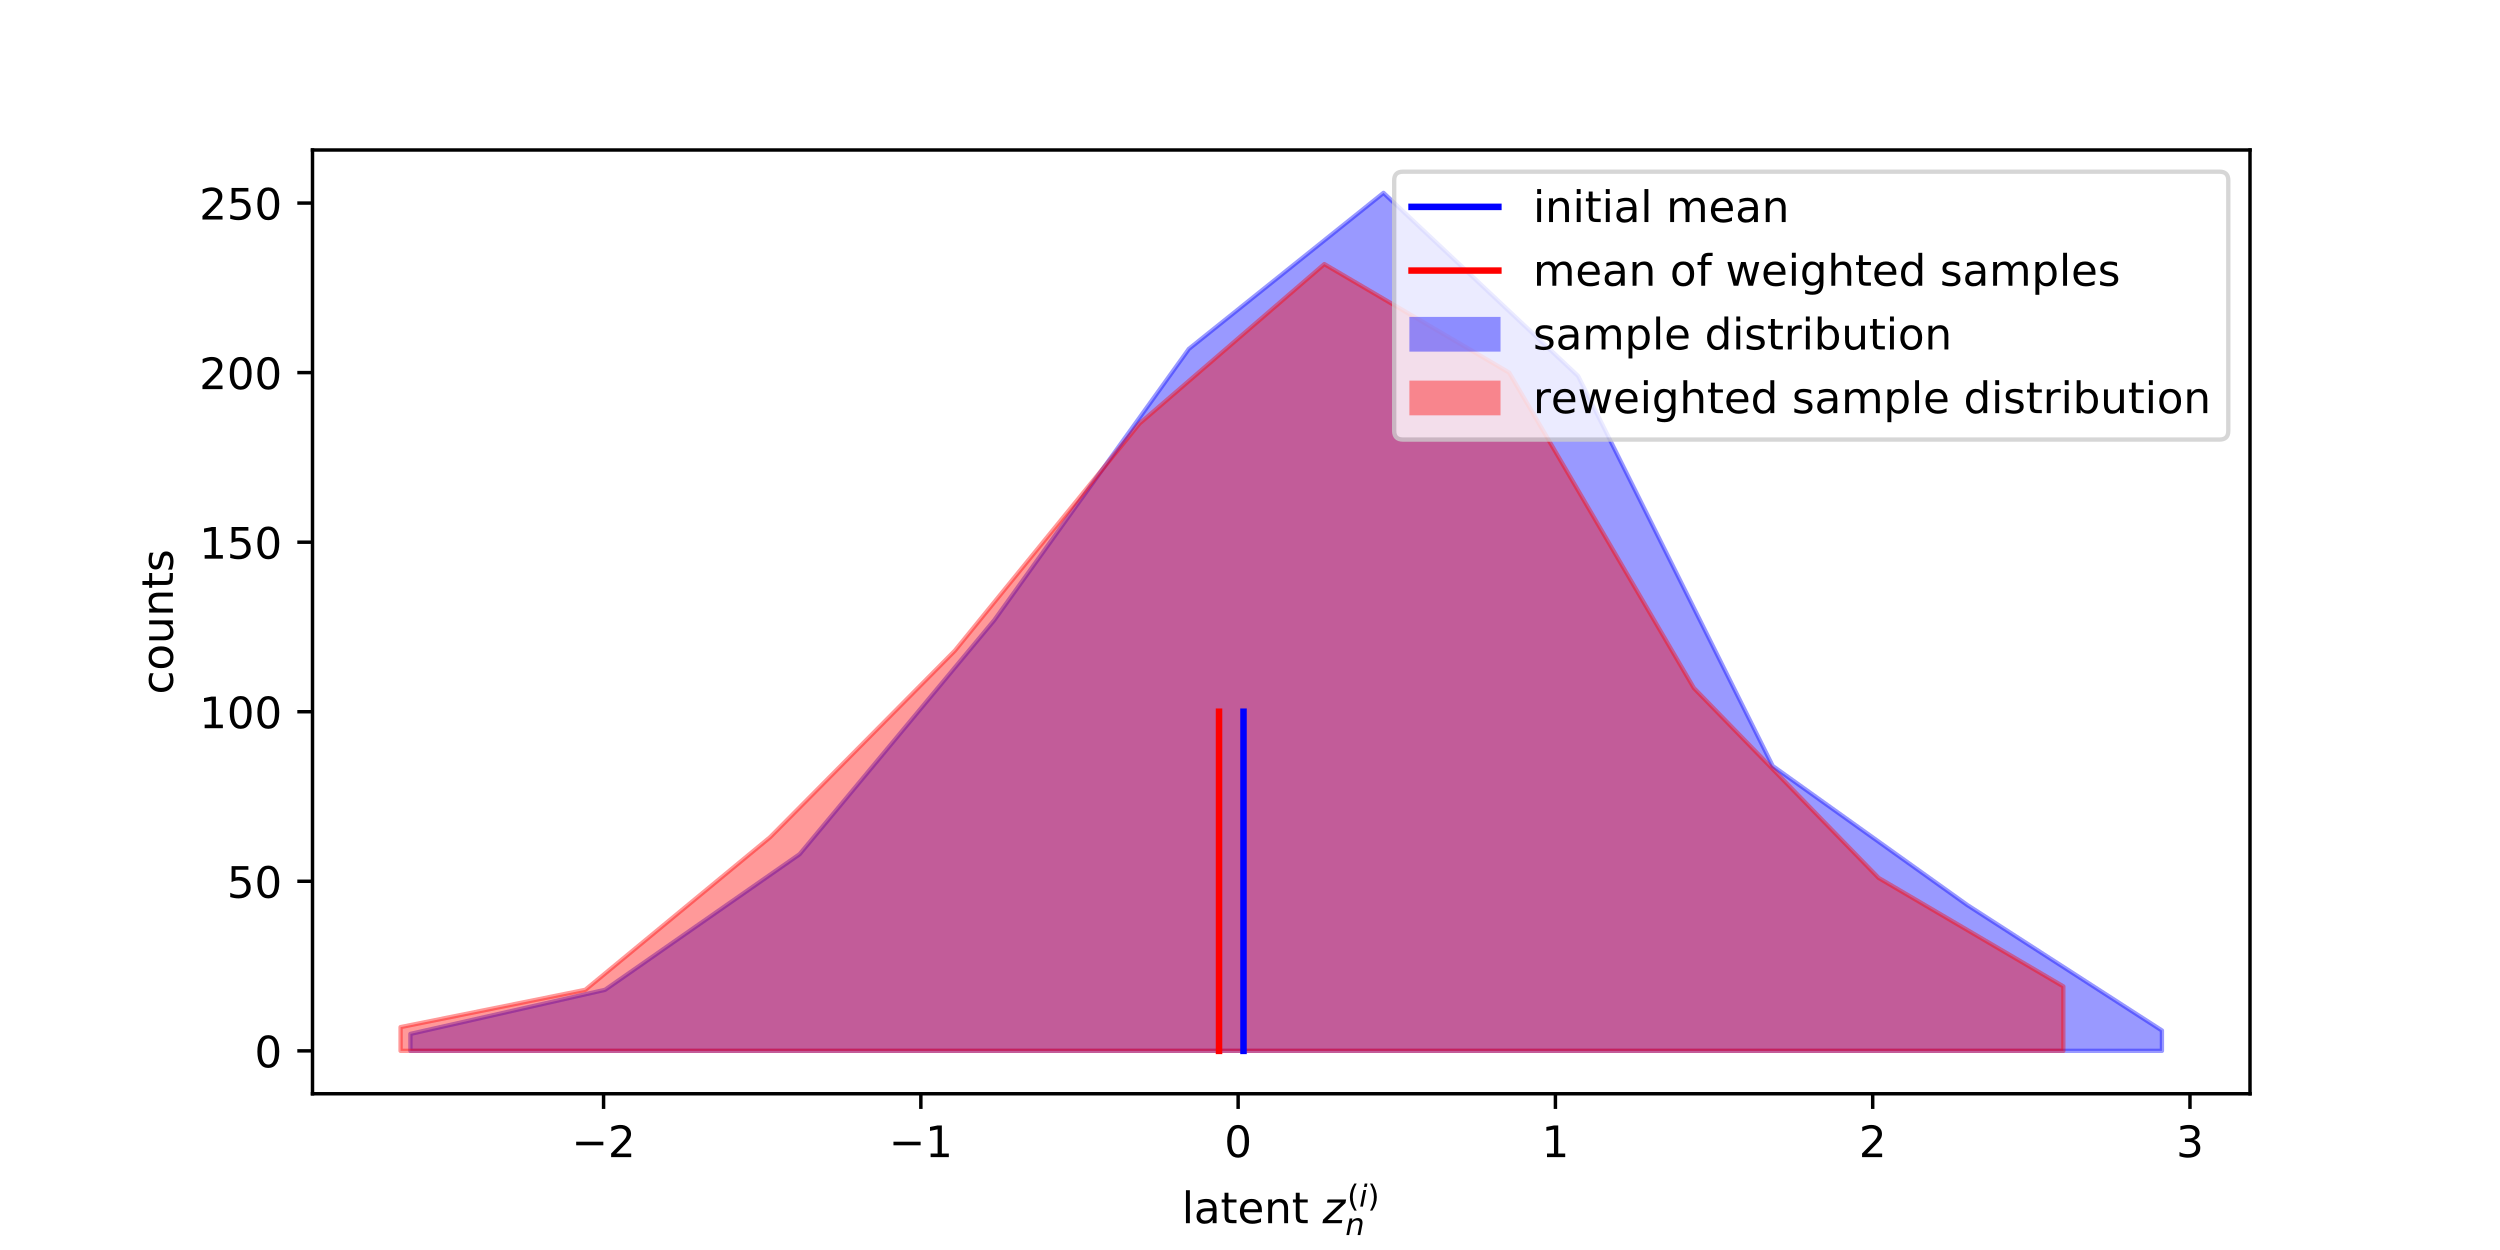
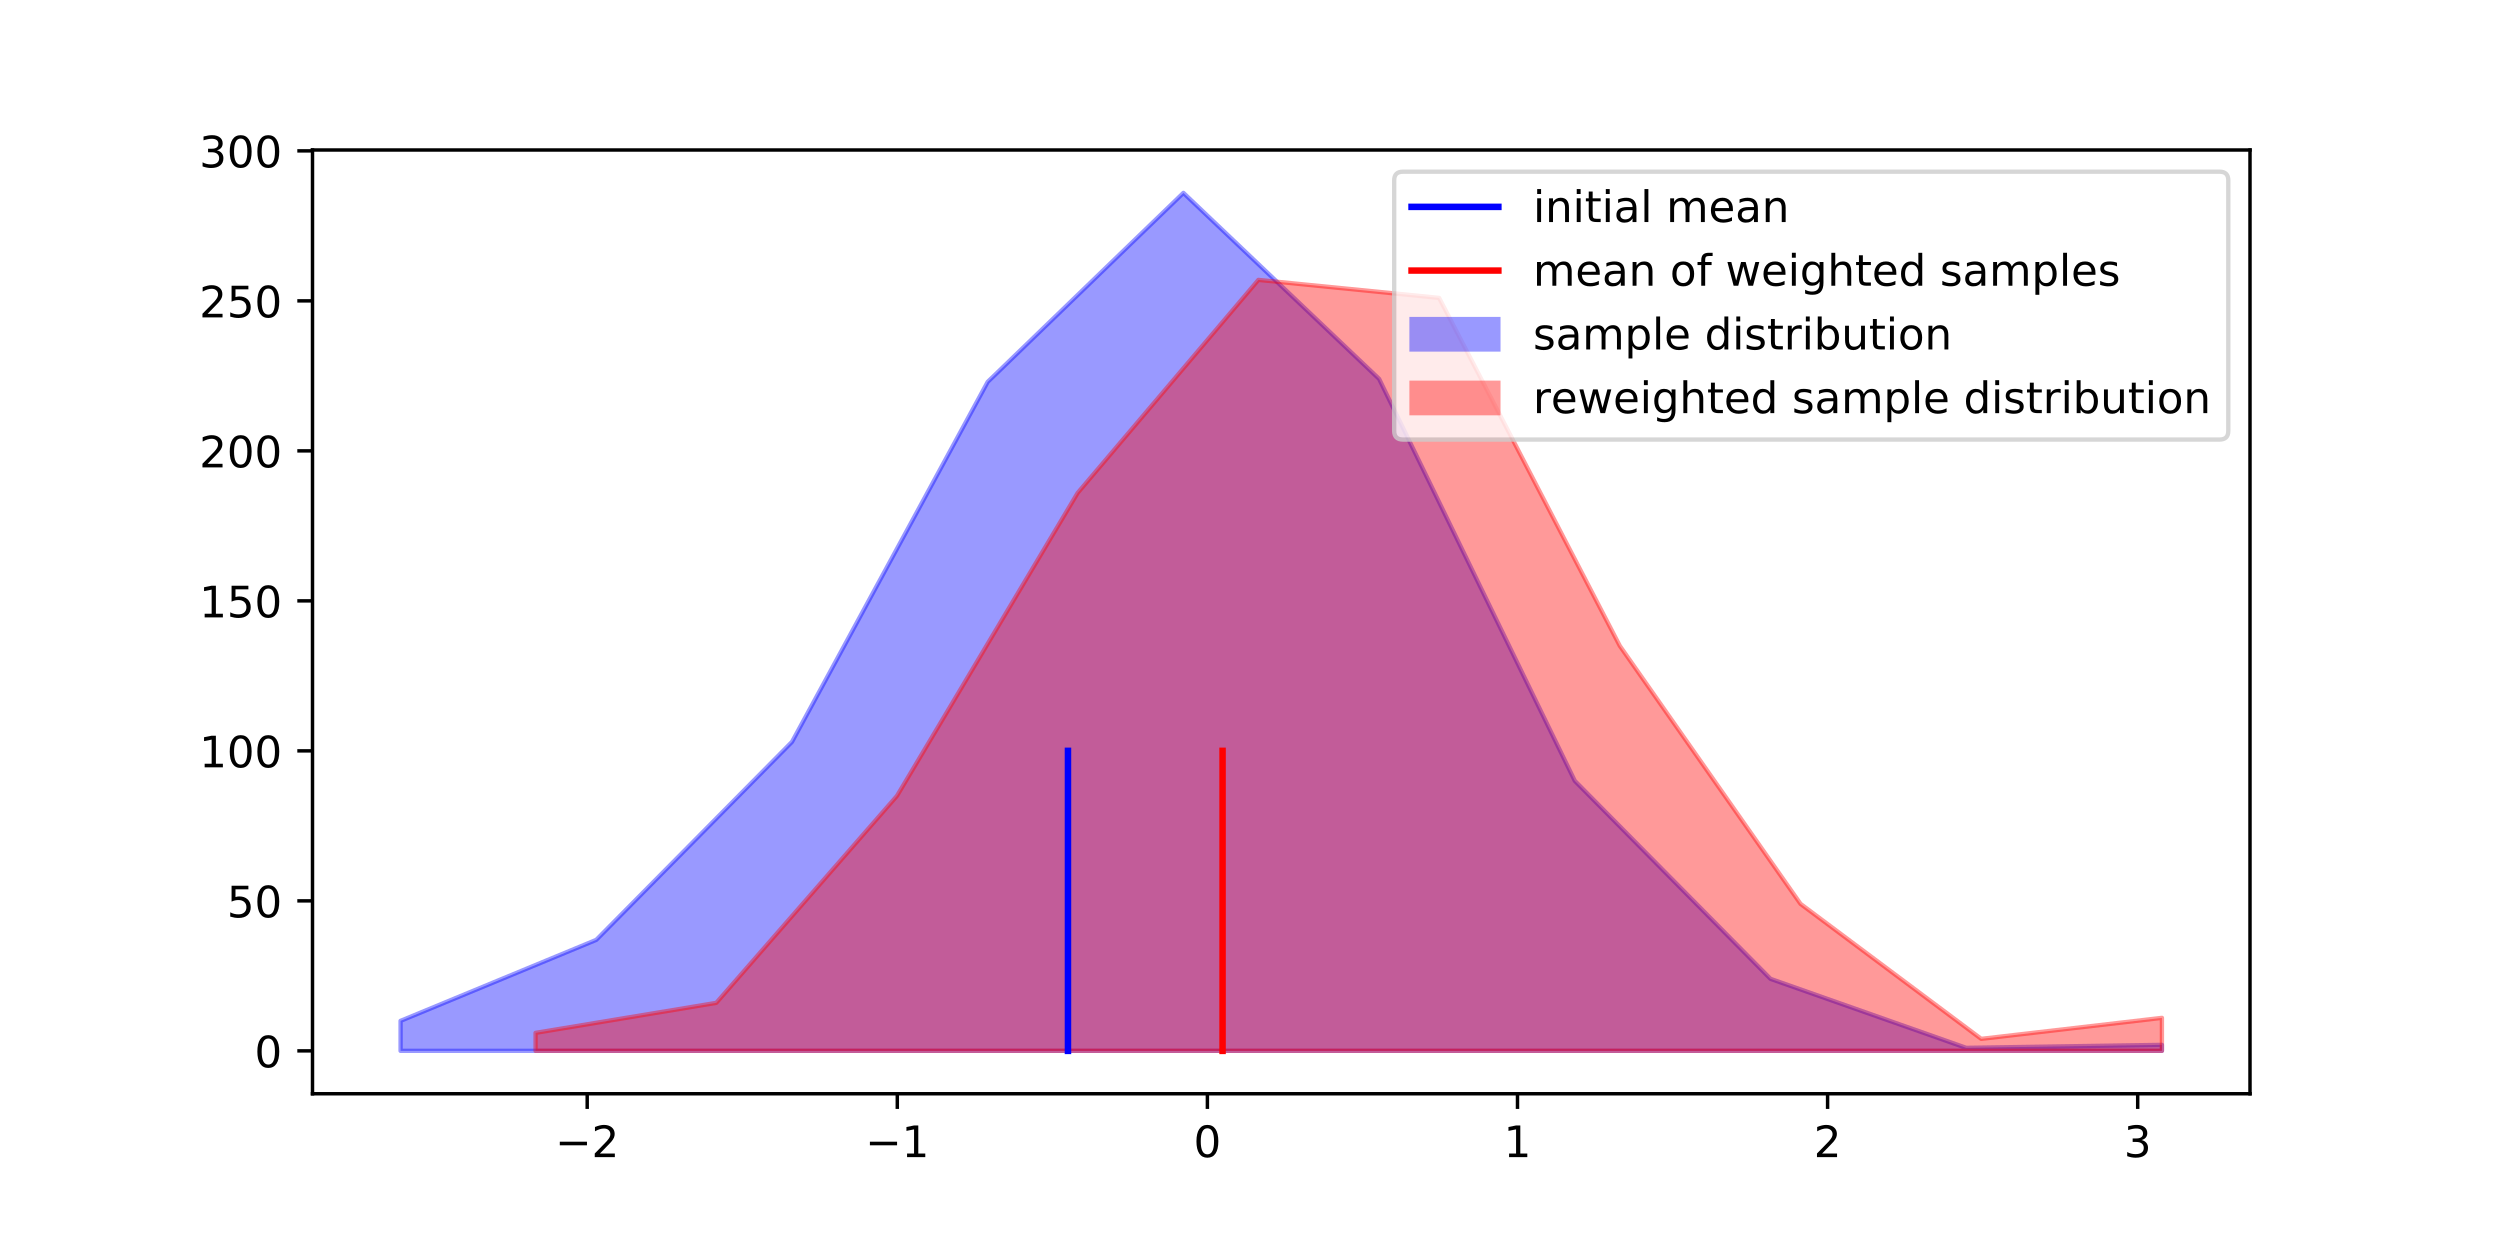
<svg xmlns="http://www.w3.org/2000/svg" xmlns:xlink="http://www.w3.org/1999/xlink" height="288pt" version="1.1" viewBox="0 0 576 288" width="576pt">
  <defs>
    <style type="text/css">
*{stroke-linecap:butt;stroke-linejoin:round;}
  </style>
  </defs>
  <g id="figure_1">
    <g id="patch_1">
      <path d="M 0 288  L 576 288  L 576 0  L 0 0  z " style="fill:#ffffff;" />
    </g>
    <g id="axes_1">
      <g id="patch_2">
        <path d="M 72 252  L 518.4 252  L 518.4 34.56  L 72 34.56  z " style="fill:#ffffff;" />
      </g>
      <g id="PolyCollection_1">
        <defs>
-           <path d="M 94.562 -49.79  L 94.562 -45.884  L 139.401 -45.884  L 184.239 -45.884  L 229.078 -45.884  L 273.917 -45.884  L 318.755 -45.884  L 363.594 -45.884  L 408.432 -45.884  L 453.271 -45.884  L 498.109 -45.884  L 498.109 -50.572  L 498.109 -50.572  L 453.271 -79.48  L 408.432 -111.514  L 363.594 -201.365  L 318.755 -243.556  L 273.917 -207.616  L 229.078 -145.111  L 184.239 -91.2  L 139.401 -59.947  L 94.562 -49.79  z " id="mcbce1d7712" style="stroke:#0000ff;stroke-opacity:0.4;" />
+           <path d="M 92.291 -52.795  L 92.291 -45.884  L 137.382 -45.884  L 182.473 -45.884  L 227.564 -45.884  L 272.655 -45.884  L 317.745 -45.884  L 362.836 -45.884  L 407.927 -45.884  L 453.018 -45.884  L 498.109 -45.884  L 498.109 -47.266  L 498.109 -47.266  L 453.018 -46.575  L 407.927 -62.472  L 362.836 -108.088  L 317.745 -200.704  L 272.655 -243.556  L 227.564 -200.013  L 182.473 -117.073  L 137.382 -71.457  L 92.291 -52.795  z " id="m92ebb6215f" style="stroke:#0000ff;stroke-opacity:0.4;" />
        </defs>
-         <g clip-path="url(#pb20311d5a4)">
-           <use style="fill:#0000ff;fill-opacity:0.4;stroke:#0000ff;stroke-opacity:0.4;" x="0" xlink:href="#mcbce1d7712" y="288" />
+         <g clip-path="url(#p1ee4157a99)">
+           <use style="fill:#0000ff;fill-opacity:0.4;stroke:#0000ff;stroke-opacity:0.4;" x="0" xlink:href="#m92ebb6215f" y="288" />
        </g>
      </g>
      <g id="PolyCollection_2">
        <defs>
-           <path d="M 92.291 -51.353  L 92.291 -45.884  L 134.858 -45.884  L 177.425 -45.884  L 219.992 -45.884  L 262.559 -45.884  L 305.126 -45.884  L 347.693 -45.884  L 390.26 -45.884  L 432.827 -45.884  L 475.394 -45.884  L 475.394 -60.729  L 475.394 -60.729  L 432.827 -85.731  L 390.26 -129.484  L 347.693 -202.147  L 305.126 -227.149  L 262.559 -190.427  L 219.992 -138.079  L 177.425 -95.106  L 134.858 -59.947  L 92.291 -51.353  z " id="m4f22960ab8" style="stroke:#ff0000;stroke-opacity:0.4;" />
+           <path d="M 123.395 -50.031  L 123.395 -45.884  L 165.03 -45.884  L 206.665 -45.884  L 248.3 -45.884  L 289.934 -45.884  L 331.569 -45.884  L 373.204 -45.884  L 414.839 -45.884  L 456.474 -45.884  L 498.109 -45.884  L 498.109 -53.486  L 498.109 -53.486  L 456.474 -48.648  L 414.839 -79.751  L 373.204 -139.191  L 331.569 -219.366  L 289.934 -223.513  L 248.3 -174.44  L 206.665 -104.633  L 165.03 -56.942  L 123.395 -50.031  z " id="mb10431fd5f" style="stroke:#ff0000;stroke-opacity:0.4;" />
        </defs>
-         <g clip-path="url(#pb20311d5a4)">
-           <use style="fill:#ff0000;fill-opacity:0.4;stroke:#ff0000;stroke-opacity:0.4;" x="0" xlink:href="#m4f22960ab8" y="288" />
+         <g clip-path="url(#p1ee4157a99)">
+           <use style="fill:#ff0000;fill-opacity:0.4;stroke:#ff0000;stroke-opacity:0.4;" x="0" xlink:href="#mb10431fd5f" y="288" />
        </g>
      </g>
      <g id="matplotlib.axis_1">
        <g id="xtick_1">
          <g id="line2d_1">
            <defs>
-               <path d="M 0 0  L 0 3.5  " id="m7dcb8cdc88" style="stroke:#000000;stroke-width:0.8;" />
-             </defs>
-             <g>
-               <use style="stroke:#000000;stroke-width:0.8;" x="139.063" xlink:href="#m7dcb8cdc88" y="252" />
+               <path d="M 0 0  L 0 3.5  " id="m00b826d9d7" style="stroke:#000000;stroke-width:0.8;" />
+             </defs>
+             <g>
+               <use style="stroke:#000000;stroke-width:0.8;" x="135.291" xlink:href="#m00b826d9d7" y="252" />
            </g>
          </g>
          <g id="text_1">
            <defs>
              <path d="M 10.594 35.5  L 73.188 35.5  L 73.188 27.203  L 10.594 27.203  z " id="DejaVuSans-2212" />
              <path d="M 19.188 8.297  L 53.609 8.297  L 53.609 0  L 7.328 0  L 7.328 8.297  Q 12.938 14.109 22.625 23.891  Q 32.328 33.688 34.812 36.531  Q 39.547 41.844 41.422 45.531  Q 43.312 49.219 43.312 52.781  Q 43.312 58.594 39.234 62.25  Q 35.156 65.922 28.609 65.922  Q 23.969 65.922 18.812 64.312  Q 13.672 62.703 7.812 59.422  L 7.812 69.391  Q 13.766 71.781 18.938 73  Q 24.125 74.219 28.422 74.219  Q 39.75 74.219 46.484 68.547  Q 53.219 62.891 53.219 53.422  Q 53.219 48.922 51.531 44.891  Q 49.859 40.875 45.406 35.406  Q 44.188 33.984 37.641 27.219  Q 31.109 20.453 19.188 8.297  z " id="DejaVuSans-32" />
            </defs>
-             <g transform="translate(131.692 266.5984)scale(0.1 -0.1)">
+             <g transform="translate(127.92 266.5984)scale(0.1 -0.1)">
              <use xlink:href="#DejaVuSans-2212" />
              <use x="83.789" xlink:href="#DejaVuSans-32" />
            </g>
          </g>
        </g>
        <g id="xtick_2">
          <g id="line2d_2">
            <g>
-               <use style="stroke:#000000;stroke-width:0.8;" x="212.164" xlink:href="#m7dcb8cdc88" y="252" />
+               <use style="stroke:#000000;stroke-width:0.8;" x="206.738" xlink:href="#m00b826d9d7" y="252" />
            </g>
          </g>
          <g id="text_2">
            <defs>
              <path d="M 12.406 8.297  L 28.516 8.297  L 28.516 63.922  L 10.984 60.406  L 10.984 69.391  L 28.422 72.906  L 38.281 72.906  L 38.281 8.297  L 54.391 8.297  L 54.391 0  L 12.406 0  z " id="DejaVuSans-31" />
            </defs>
-             <g transform="translate(204.7934 266.5984)scale(0.1 -0.1)">
+             <g transform="translate(199.3666 266.5984)scale(0.1 -0.1)">
              <use xlink:href="#DejaVuSans-2212" />
              <use x="83.789" xlink:href="#DejaVuSans-31" />
            </g>
          </g>
        </g>
        <g id="xtick_3">
          <g id="line2d_3">
            <g>
-               <use style="stroke:#000000;stroke-width:0.8;" x="285.266" xlink:href="#m7dcb8cdc88" y="252" />
+               <use style="stroke:#000000;stroke-width:0.8;" x="278.184" xlink:href="#m00b826d9d7" y="252" />
            </g>
          </g>
          <g id="text_3">
            <defs>
              <path d="M 31.781 66.406  Q 24.172 66.406 20.328 58.906  Q 16.5 51.422 16.5 36.375  Q 16.5 21.391 20.328 13.891  Q 24.172 6.391 31.781 6.391  Q 39.453 6.391 43.281 13.891  Q 47.125 21.391 47.125 36.375  Q 47.125 51.422 43.281 58.906  Q 39.453 66.406 31.781 66.406  z M 31.781 74.219  Q 44.047 74.219 50.516 64.516  Q 56.984 54.828 56.984 36.375  Q 56.984 17.969 50.516 8.266  Q 44.047 -1.422 31.781 -1.422  Q 19.531 -1.422 13.062 8.266  Q 6.594 17.969 6.594 36.375  Q 6.594 54.828 13.062 64.516  Q 19.531 74.219 31.781 74.219  z " id="DejaVuSans-30" />
            </defs>
-             <g transform="translate(282.0846 266.5984)scale(0.1 -0.1)">
+             <g transform="translate(275.0031 266.5984)scale(0.1 -0.1)">
              <use xlink:href="#DejaVuSans-30" />
            </g>
          </g>
        </g>
        <g id="xtick_4">
          <g id="line2d_4">
            <g>
-               <use style="stroke:#000000;stroke-width:0.8;" x="358.367" xlink:href="#m7dcb8cdc88" y="252" />
+               <use style="stroke:#000000;stroke-width:0.8;" x="349.631" xlink:href="#m00b826d9d7" y="252" />
            </g>
          </g>
          <g id="text_4">
-             <g transform="translate(355.186 266.5984)scale(0.1 -0.1)">
+             <g transform="translate(346.4498 266.5984)scale(0.1 -0.1)">
              <use xlink:href="#DejaVuSans-31" />
            </g>
          </g>
        </g>
        <g id="xtick_5">
          <g id="line2d_5">
            <g>
-               <use style="stroke:#000000;stroke-width:0.8;" x="431.469" xlink:href="#m7dcb8cdc88" y="252" />
+               <use style="stroke:#000000;stroke-width:0.8;" x="421.078" xlink:href="#m00b826d9d7" y="252" />
            </g>
          </g>
          <g id="text_5">
-             <g transform="translate(428.2874 266.5984)scale(0.1 -0.1)">
+             <g transform="translate(417.8964 266.5984)scale(0.1 -0.1)">
              <use xlink:href="#DejaVuSans-32" />
            </g>
          </g>
        </g>
        <g id="xtick_6">
          <g id="line2d_6">
            <g>
-               <use style="stroke:#000000;stroke-width:0.8;" x="504.57" xlink:href="#m7dcb8cdc88" y="252" />
+               <use style="stroke:#000000;stroke-width:0.8;" x="492.524" xlink:href="#m00b826d9d7" y="252" />
            </g>
          </g>
          <g id="text_6">
            <defs>
              <path d="M 40.578 39.312  Q 47.656 37.797 51.625 33  Q 55.609 28.219 55.609 21.188  Q 55.609 10.406 48.188 4.484  Q 40.766 -1.422 27.094 -1.422  Q 22.516 -1.422 17.656 -0.516  Q 12.797 0.391 7.625 2.203  L 7.625 11.719  Q 11.719 9.328 16.594 8.109  Q 21.484 6.891 26.812 6.891  Q 36.078 6.891 40.938 10.547  Q 45.797 14.203 45.797 21.188  Q 45.797 27.641 41.281 31.266  Q 36.766 34.906 28.719 34.906  L 20.219 34.906  L 20.219 43.016  L 29.109 43.016  Q 36.375 43.016 40.234 45.922  Q 44.094 48.828 44.094 54.297  Q 44.094 59.906 40.109 62.906  Q 36.141 65.922 28.719 65.922  Q 24.656 65.922 20.016 65.031  Q 15.375 64.156 9.812 62.312  L 9.812 71.094  Q 15.438 72.656 20.344 73.438  Q 25.25 74.219 29.594 74.219  Q 40.828 74.219 47.359 69.109  Q 53.906 64.016 53.906 55.328  Q 53.906 49.266 50.438 45.094  Q 46.969 40.922 40.578 39.312  z " id="DejaVuSans-33" />
            </defs>
-             <g transform="translate(501.3888 266.5984)scale(0.1 -0.1)">
+             <g transform="translate(489.3431 266.5984)scale(0.1 -0.1)">
              <use xlink:href="#DejaVuSans-33" />
            </g>
-           </g>
-         </g>
-         <g id="text_7">
-           <defs>
-             <path d="M 9.422 75.984  L 18.406 75.984  L 18.406 0  L 9.422 0  z " id="DejaVuSans-6c" />
-             <path d="M 34.281 27.484  Q 23.391 27.484 19.188 25  Q 14.984 22.516 14.984 16.5  Q 14.984 11.719 18.141 8.906  Q 21.297 6.109 26.703 6.109  Q 34.188 6.109 38.703 11.406  Q 43.219 16.703 43.219 25.484  L 43.219 27.484  z M 52.203 31.203  L 52.203 0  L 43.219 0  L 43.219 8.297  Q 40.141 3.328 35.547 0.953  Q 30.953 -1.422 24.312 -1.422  Q 15.922 -1.422 10.953 3.297  Q 6 8.016 6 15.922  Q 6 25.141 12.172 29.828  Q 18.359 34.516 30.609 34.516  L 43.219 34.516  L 43.219 35.406  Q 43.219 41.609 39.141 45  Q 35.062 48.391 27.688 48.391  Q 23 48.391 18.547 47.266  Q 14.109 46.141 10.016 43.891  L 10.016 52.203  Q 14.938 54.109 19.578 55.047  Q 24.219 56 28.609 56  Q 40.484 56 46.344 49.844  Q 52.203 43.703 52.203 31.203  z " id="DejaVuSans-61" />
-             <path d="M 18.312 70.219  L 18.312 54.688  L 36.812 54.688  L 36.812 47.703  L 18.312 47.703  L 18.312 18.016  Q 18.312 11.328 20.141 9.422  Q 21.969 7.516 27.594 7.516  L 36.812 7.516  L 36.812 0  L 27.594 0  Q 17.188 0 13.234 3.875  Q 9.281 7.766 9.281 18.016  L 9.281 47.703  L 2.688 47.703  L 2.688 54.688  L 9.281 54.688  L 9.281 70.219  z " id="DejaVuSans-74" />
-             <path d="M 56.203 29.594  L 56.203 25.203  L 14.891 25.203  Q 15.484 15.922 20.484 11.062  Q 25.484 6.203 34.422 6.203  Q 39.594 6.203 44.453 7.469  Q 49.312 8.734 54.109 11.281  L 54.109 2.781  Q 49.266 0.734 44.188 -0.344  Q 39.109 -1.422 33.891 -1.422  Q 20.797 -1.422 13.156 6.188  Q 5.516 13.812 5.516 26.812  Q 5.516 40.234 12.766 48.109  Q 20.016 56 32.328 56  Q 43.359 56 49.781 48.891  Q 56.203 41.797 56.203 29.594  z M 47.219 32.234  Q 47.125 39.594 43.094 43.984  Q 39.062 48.391 32.422 48.391  Q 24.906 48.391 20.391 44.141  Q 15.875 39.891 15.188 32.172  z " id="DejaVuSans-65" />
-             <path d="M 54.891 33.016  L 54.891 0  L 45.906 0  L 45.906 32.719  Q 45.906 40.484 42.875 44.328  Q 39.844 48.188 33.797 48.188  Q 26.516 48.188 22.312 43.547  Q 18.109 38.922 18.109 30.906  L 18.109 0  L 9.078 0  L 9.078 54.688  L 18.109 54.688  L 18.109 46.188  Q 21.344 51.125 25.703 53.562  Q 30.078 56 35.797 56  Q 45.219 56 50.047 50.172  Q 54.891 44.344 54.891 33.016  z " id="DejaVuSans-6e" />
-             <path id="DejaVuSans-20" />
-             <path d="M 11.625 54.688  L 54.297 54.688  L 52.688 46.484  L 11.531 7.172  L 45.516 7.172  L 44.094 0  L -0.297 0  L 1.312 8.203  L 42.484 47.516  L 10.203 47.516  z " id="DejaVuSans-Oblique-7a" />
-             <path d="M 31 75.875  Q 24.469 64.656 21.281 53.656  Q 18.109 42.672 18.109 31.391  Q 18.109 20.125 21.312 9.062  Q 24.516 -2 31 -13.188  L 23.188 -13.188  Q 15.875 -1.703 12.234 9.375  Q 8.594 20.453 8.594 31.391  Q 8.594 42.281 12.203 53.312  Q 15.828 64.359 23.188 75.875  z " id="DejaVuSans-28" />
-             <path d="M 18.312 75.984  L 27.297 75.984  L 25.094 64.594  L 16.109 64.594  z M 14.203 54.688  L 23.188 54.688  L 12.5 0  L 3.516 0  z " id="DejaVuSans-Oblique-69" />
-             <path d="M 8.016 75.875  L 15.828 75.875  Q 23.141 64.359 26.781 53.312  Q 30.422 42.281 30.422 31.391  Q 30.422 20.453 26.781 9.375  Q 23.141 -1.703 15.828 -13.188  L 8.016 -13.188  Q 14.5 -2 17.703 9.062  Q 20.906 20.125 20.906 31.391  Q 20.906 42.672 17.703 53.656  Q 14.5 64.656 8.016 75.875  z " id="DejaVuSans-29" />
-             <path d="M 55.719 33.016  L 49.312 0  L 40.281 0  L 46.688 32.672  Q 47.125 34.969 47.359 36.719  Q 47.609 38.484 47.609 39.5  Q 47.609 43.609 45.016 45.891  Q 42.438 48.188 37.797 48.188  Q 30.562 48.188 25.344 43.375  Q 20.125 38.578 18.5 30.328  L 12.5 0  L 3.516 0  L 14.109 54.688  L 23.094 54.688  L 21.297 46.094  Q 25.047 50.828 30.312 53.406  Q 35.594 56 41.406 56  Q 48.641 56 52.609 52.094  Q 56.594 48.188 56.594 41.109  Q 56.594 39.359 56.375 37.359  Q 56.156 35.359 55.719 33.016  z " id="DejaVuSans-Oblique-6e" />
-           </defs>
-           <g transform="translate(272.3 281.8781)scale(0.1 -0.1)">
-             <use transform="translate(0 0.529687)" xlink:href="#DejaVuSans-6c" />
-             <use transform="translate(27.7832 0.529687)" xlink:href="#DejaVuSans-61" />
-             <use transform="translate(89.0625 0.529687)" xlink:href="#DejaVuSans-74" />
-             <use transform="translate(128.2715 0.529687)" xlink:href="#DejaVuSans-65" />
-             <use transform="translate(189.7949 0.529687)" xlink:href="#DejaVuSans-6e" />
-             <use transform="translate(253.1738 0.529687)" xlink:href="#DejaVuSans-74" />
-             <use transform="translate(292.3828 0.529687)" xlink:href="#DejaVuSans-20" />
-             <use transform="translate(324.1699 0.529687)" xlink:href="#DejaVuSans-Oblique-7a" />
-             <use transform="translate(381.1263 38.81094)scale(0.7)" xlink:href="#DejaVuSans-28" />
-             <use transform="translate(408.4359 38.81094)scale(0.7)" xlink:href="#DejaVuSans-Oblique-69" />
-             <use transform="translate(427.8841 38.81094)scale(0.7)" xlink:href="#DejaVuSans-29" />
-             <use transform="translate(376.6602 -26.81406)scale(0.7)" xlink:href="#DejaVuSans-Oblique-6e" />
          </g>
        </g>
      </g>
      <g id="matplotlib.axis_2">
        <g id="ytick_1">
          <g id="line2d_7">
            <defs>
-               <path d="M 0 0  L -3.5 0  " id="maaf2d116ed" style="stroke:#000000;stroke-width:0.8;" />
-             </defs>
-             <g>
-               <use style="stroke:#000000;stroke-width:0.8;" x="72" xlink:href="#maaf2d116ed" y="242.116" />
-             </g>
-           </g>
-           <g id="text_8">
+               <path d="M 0 0  L -3.5 0  " id="m182db3c253" style="stroke:#000000;stroke-width:0.8;" />
+             </defs>
+             <g>
+               <use style="stroke:#000000;stroke-width:0.8;" x="72" xlink:href="#m182db3c253" y="242.116" />
+             </g>
+           </g>
+           <g id="text_7">
            <g transform="translate(58.6375 245.9156)scale(0.1 -0.1)">
              <use xlink:href="#DejaVuSans-30" />
            </g>
          </g>
        </g>
        <g id="ytick_2">
          <g id="line2d_8">
            <g>
-               <use style="stroke:#000000;stroke-width:0.8;" x="72" xlink:href="#maaf2d116ed" y="203.051" />
-             </g>
-           </g>
-           <g id="text_9">
+               <use style="stroke:#000000;stroke-width:0.8;" x="72" xlink:href="#m182db3c253" y="207.558" />
+             </g>
+           </g>
+           <g id="text_8">
            <defs>
              <path d="M 10.797 72.906  L 49.516 72.906  L 49.516 64.594  L 19.828 64.594  L 19.828 46.734  Q 21.969 47.469 24.109 47.828  Q 26.266 48.188 28.422 48.188  Q 40.625 48.188 47.75 41.5  Q 54.891 34.812 54.891 23.391  Q 54.891 11.625 47.562 5.094  Q 40.234 -1.422 26.906 -1.422  Q 22.312 -1.422 17.547 -0.641  Q 12.797 0.141 7.719 1.703  L 7.719 11.625  Q 12.109 9.234 16.797 8.062  Q 21.484 6.891 26.703 6.891  Q 35.156 6.891 40.078 11.328  Q 45.016 15.766 45.016 23.391  Q 45.016 31 40.078 35.438  Q 35.156 39.891 26.703 39.891  Q 22.75 39.891 18.812 39.016  Q 14.891 38.141 10.797 36.281  z " id="DejaVuSans-35" />
            </defs>
-             <g transform="translate(52.275 206.8498)scale(0.1 -0.1)">
+             <g transform="translate(52.275 211.3574)scale(0.1 -0.1)">
              <use xlink:href="#DejaVuSans-35" />
              <use x="63.623" xlink:href="#DejaVuSans-30" />
            </g>
          </g>
        </g>
        <g id="ytick_3">
          <g id="line2d_9">
            <g>
-               <use style="stroke:#000000;stroke-width:0.8;" x="72" xlink:href="#maaf2d116ed" y="163.985" />
-             </g>
-           </g>
-           <g id="text_10">
-             <g transform="translate(45.9125 167.7841)scale(0.1 -0.1)">
+               <use style="stroke:#000000;stroke-width:0.8;" x="72" xlink:href="#m182db3c253" y="173" />
+             </g>
+           </g>
+           <g id="text_9">
+             <g transform="translate(45.9125 176.7992)scale(0.1 -0.1)">
              <use xlink:href="#DejaVuSans-31" />
              <use x="63.623" xlink:href="#DejaVuSans-30" />
              <use x="127.246" xlink:href="#DejaVuSans-30" />
            </g>
          </g>
        </g>
        <g id="ytick_4">
          <g id="line2d_10">
            <g>
-               <use style="stroke:#000000;stroke-width:0.8;" x="72" xlink:href="#maaf2d116ed" y="124.919" />
-             </g>
-           </g>
-           <g id="text_11">
-             <g transform="translate(45.9125 128.7183)scale(0.1 -0.1)">
+               <use style="stroke:#000000;stroke-width:0.8;" x="72" xlink:href="#m182db3c253" y="138.442" />
+             </g>
+           </g>
+           <g id="text_10">
+             <g transform="translate(45.9125 142.2411)scale(0.1 -0.1)">
              <use xlink:href="#DejaVuSans-31" />
              <use x="63.623" xlink:href="#DejaVuSans-35" />
              <use x="127.246" xlink:href="#DejaVuSans-30" />
            </g>
          </g>
        </g>
        <g id="ytick_5">
          <g id="line2d_11">
            <g>
-               <use style="stroke:#000000;stroke-width:0.8;" x="72" xlink:href="#maaf2d116ed" y="85.853" />
-             </g>
-           </g>
-           <g id="text_12">
-             <g transform="translate(45.9125 89.65256)scale(0.1 -0.1)">
+               <use style="stroke:#000000;stroke-width:0.8;" x="72" xlink:href="#m182db3c253" y="103.884" />
+             </g>
+           </g>
+           <g id="text_11">
+             <g transform="translate(45.9125 107.6829)scale(0.1 -0.1)">
              <use xlink:href="#DejaVuSans-32" />
              <use x="63.623" xlink:href="#DejaVuSans-30" />
              <use x="127.246" xlink:href="#DejaVuSans-30" />
            </g>
          </g>
        </g>
        <g id="ytick_6">
          <g id="line2d_12">
            <g>
-               <use style="stroke:#000000;stroke-width:0.8;" x="72" xlink:href="#maaf2d116ed" y="46.788" />
-             </g>
-           </g>
-           <g id="text_13">
-             <g transform="translate(45.9125 50.5868)scale(0.1 -0.1)">
+               <use style="stroke:#000000;stroke-width:0.8;" x="72" xlink:href="#m182db3c253" y="69.326" />
+             </g>
+           </g>
+           <g id="text_12">
+             <g transform="translate(45.9125 73.12474)scale(0.1 -0.1)">
              <use xlink:href="#DejaVuSans-32" />
              <use x="63.623" xlink:href="#DejaVuSans-35" />
              <use x="127.246" xlink:href="#DejaVuSans-30" />
            </g>
          </g>
        </g>
-         <g id="text_14">
-           <defs>
-             <path d="M 48.781 52.594  L 48.781 44.188  Q 44.969 46.297 41.141 47.344  Q 37.312 48.391 33.406 48.391  Q 24.656 48.391 19.812 42.844  Q 14.984 37.312 14.984 27.297  Q 14.984 17.281 19.812 11.734  Q 24.656 6.203 33.406 6.203  Q 37.312 6.203 41.141 7.25  Q 44.969 8.297 48.781 10.406  L 48.781 2.094  Q 45.016 0.344 40.984 -0.531  Q 36.969 -1.422 32.422 -1.422  Q 20.062 -1.422 12.781 6.344  Q 5.516 14.109 5.516 27.297  Q 5.516 40.672 12.859 48.328  Q 20.219 56 33.016 56  Q 37.156 56 41.109 55.141  Q 45.062 54.297 48.781 52.594  z " id="DejaVuSans-63" />
-             <path d="M 30.609 48.391  Q 23.391 48.391 19.188 42.75  Q 14.984 37.109 14.984 27.297  Q 14.984 17.484 19.156 11.844  Q 23.344 6.203 30.609 6.203  Q 37.797 6.203 41.984 11.859  Q 46.188 17.531 46.188 27.297  Q 46.188 37.016 41.984 42.703  Q 37.797 48.391 30.609 48.391  z M 30.609 56  Q 42.328 56 49.016 48.375  Q 55.719 40.766 55.719 27.297  Q 55.719 13.875 49.016 6.219  Q 42.328 -1.422 30.609 -1.422  Q 18.844 -1.422 12.172 6.219  Q 5.516 13.875 5.516 27.297  Q 5.516 40.766 12.172 48.375  Q 18.844 56 30.609 56  z " id="DejaVuSans-6f" />
-             <path d="M 8.5 21.578  L 8.5 54.688  L 17.484 54.688  L 17.484 21.922  Q 17.484 14.156 20.5 10.266  Q 23.531 6.391 29.594 6.391  Q 36.859 6.391 41.078 11.031  Q 45.312 15.672 45.312 23.688  L 45.312 54.688  L 54.297 54.688  L 54.297 0  L 45.312 0  L 45.312 8.406  Q 42.047 3.422 37.719 1  Q 33.406 -1.422 27.688 -1.422  Q 18.266 -1.422 13.375 4.438  Q 8.5 10.297 8.5 21.578  z M 31.109 56  z " id="DejaVuSans-75" />
-             <path d="M 44.281 53.078  L 44.281 44.578  Q 40.484 46.531 36.375 47.5  Q 32.281 48.484 27.875 48.484  Q 21.188 48.484 17.844 46.438  Q 14.5 44.391 14.5 40.281  Q 14.5 37.156 16.891 35.375  Q 19.281 33.594 26.516 31.984  L 29.594 31.297  Q 39.156 29.25 43.188 25.516  Q 47.219 21.781 47.219 15.094  Q 47.219 7.469 41.188 3.016  Q 35.156 -1.422 24.609 -1.422  Q 20.219 -1.422 15.453 -0.562  Q 10.688 0.297 5.422 2  L 5.422 11.281  Q 10.406 8.688 15.234 7.391  Q 20.062 6.109 24.812 6.109  Q 31.156 6.109 34.562 8.281  Q 37.984 10.453 37.984 14.406  Q 37.984 18.062 35.516 20.016  Q 33.062 21.969 24.703 23.781  L 21.578 24.516  Q 13.234 26.266 9.516 29.906  Q 5.812 33.547 5.812 39.891  Q 5.812 47.609 11.281 51.797  Q 16.75 56 26.812 56  Q 31.781 56 36.172 55.266  Q 40.578 54.547 44.281 53.078  z " id="DejaVuSans-73" />
-           </defs>
-           <g transform="translate(39.83281 159.9909)rotate(-90)scale(0.1 -0.1)">
-             <use xlink:href="#DejaVuSans-63" />
-             <use x="54.98" xlink:href="#DejaVuSans-6f" />
-             <use x="116.162" xlink:href="#DejaVuSans-75" />
-             <use x="179.541" xlink:href="#DejaVuSans-6e" />
-             <use x="242.92" xlink:href="#DejaVuSans-74" />
-             <use x="282.129" xlink:href="#DejaVuSans-73" />
-           </g>
-         </g>
-       </g>
-       <g id="line2d_13">
-         <path clip-path="url(#pb20311d5a4)" d="M 286.505 242.116  L 286.505 163.985  " style="fill:none;stroke:#0000ff;stroke-linecap:square;stroke-width:1.5;" />
+         <g id="ytick_7">
+           <g id="line2d_13">
+             <g>
+               <use style="stroke:#000000;stroke-width:0.8;" x="72" xlink:href="#m182db3c253" y="34.767" />
+             </g>
+           </g>
+           <g id="text_13">
+             <g transform="translate(45.9125 38.56657)scale(0.1 -0.1)">
+               <use xlink:href="#DejaVuSans-33" />
+               <use x="63.623" xlink:href="#DejaVuSans-30" />
+               <use x="127.246" xlink:href="#DejaVuSans-30" />
+             </g>
+           </g>
+         </g>
      </g>
      <g id="line2d_14">
-         <path clip-path="url(#pb20311d5a4)" d="M 280.863 242.116  L 280.863 163.985  " style="fill:none;stroke:#ff0000;stroke-linecap:square;stroke-width:1.5;" />
+         <path clip-path="url(#p1ee4157a99)" d="M 246.059 242.116  L 246.059 173  " style="fill:none;stroke:#0000ff;stroke-linecap:square;stroke-width:1.5;" />
+       </g>
+       <g id="line2d_15">
+         <path clip-path="url(#p1ee4157a99)" d="M 281.679 242.116  L 281.679 173  " style="fill:none;stroke:#ff0000;stroke-linecap:square;stroke-width:1.5;" />
      </g>
      <g id="patch_3">
        <path d="M 72 252  L 72 34.56  " style="fill:none;stroke:#000000;stroke-linecap:square;stroke-linejoin:miter;stroke-width:0.8;" />
      </g>
      <g id="patch_4">
        <path d="M 518.4 252  L 518.4 34.56  " style="fill:none;stroke:#000000;stroke-linecap:square;stroke-linejoin:miter;stroke-width:0.8;" />
      </g>
      <g id="patch_5">
        <path d="M 72 252  L 518.4 252  " style="fill:none;stroke:#000000;stroke-linecap:square;stroke-linejoin:miter;stroke-width:0.8;" />
      </g>
      <g id="patch_6">
        <path d="M 72 34.56  L 518.4 34.56  " style="fill:none;stroke:#000000;stroke-linecap:square;stroke-linejoin:miter;stroke-width:0.8;" />
      </g>
      <g id="legend_1">
        <g id="patch_7">
          <path d="M 323.222 101.272  L 511.4 101.272  Q 513.4 101.272 513.4 99.272  L 513.4 41.56  Q 513.4 39.56 511.4 39.56  L 323.222 39.56  Q 321.222 39.56 321.222 41.56  L 321.222 99.272  Q 321.222 101.272 323.222 101.272  z " style="fill:#ffffff;opacity:0.8;stroke:#cccccc;stroke-linejoin:miter;" />
        </g>
-         <g id="line2d_15">
+         <g id="line2d_16">
          <path d="M 325.222 47.658  L 345.222 47.658  " style="fill:none;stroke:#0000ff;stroke-linecap:square;stroke-width:1.5;" />
        </g>
-         <g id="line2d_16" />
-         <g id="text_15">
+         <g id="line2d_17" />
+         <g id="text_14">
          <defs>
            <path d="M 9.422 54.688  L 18.406 54.688  L 18.406 0  L 9.422 0  z M 9.422 75.984  L 18.406 75.984  L 18.406 64.594  L 9.422 64.594  z " id="DejaVuSans-69" />
+             <path d="M 54.891 33.016  L 54.891 0  L 45.906 0  L 45.906 32.719  Q 45.906 40.484 42.875 44.328  Q 39.844 48.188 33.797 48.188  Q 26.516 48.188 22.312 43.547  Q 18.109 38.922 18.109 30.906  L 18.109 0  L 9.078 0  L 9.078 54.688  L 18.109 54.688  L 18.109 46.188  Q 21.344 51.125 25.703 53.562  Q 30.078 56 35.797 56  Q 45.219 56 50.047 50.172  Q 54.891 44.344 54.891 33.016  z " id="DejaVuSans-6e" />
+             <path d="M 18.312 70.219  L 18.312 54.688  L 36.812 54.688  L 36.812 47.703  L 18.312 47.703  L 18.312 18.016  Q 18.312 11.328 20.141 9.422  Q 21.969 7.516 27.594 7.516  L 36.812 7.516  L 36.812 0  L 27.594 0  Q 17.188 0 13.234 3.875  Q 9.281 7.766 9.281 18.016  L 9.281 47.703  L 2.688 47.703  L 2.688 54.688  L 9.281 54.688  L 9.281 70.219  z " id="DejaVuSans-74" />
+             <path d="M 34.281 27.484  Q 23.391 27.484 19.188 25  Q 14.984 22.516 14.984 16.5  Q 14.984 11.719 18.141 8.906  Q 21.297 6.109 26.703 6.109  Q 34.188 6.109 38.703 11.406  Q 43.219 16.703 43.219 25.484  L 43.219 27.484  z M 52.203 31.203  L 52.203 0  L 43.219 0  L 43.219 8.297  Q 40.141 3.328 35.547 0.953  Q 30.953 -1.422 24.312 -1.422  Q 15.922 -1.422 10.953 3.297  Q 6 8.016 6 15.922  Q 6 25.141 12.172 29.828  Q 18.359 34.516 30.609 34.516  L 43.219 34.516  L 43.219 35.406  Q 43.219 41.609 39.141 45  Q 35.062 48.391 27.688 48.391  Q 23 48.391 18.547 47.266  Q 14.109 46.141 10.016 43.891  L 10.016 52.203  Q 14.938 54.109 19.578 55.047  Q 24.219 56 28.609 56  Q 40.484 56 46.344 49.844  Q 52.203 43.703 52.203 31.203  z " id="DejaVuSans-61" />
+             <path d="M 9.422 75.984  L 18.406 75.984  L 18.406 0  L 9.422 0  z " id="DejaVuSans-6c" />
+             <path id="DejaVuSans-20" />
            <path d="M 52 44.188  Q 55.375 50.25 60.062 53.125  Q 64.75 56 71.094 56  Q 79.641 56 84.281 50.016  Q 88.922 44.047 88.922 33.016  L 88.922 0  L 79.891 0  L 79.891 32.719  Q 79.891 40.578 77.094 44.375  Q 74.312 48.188 68.609 48.188  Q 61.625 48.188 57.562 43.547  Q 53.516 38.922 53.516 30.906  L 53.516 0  L 44.484 0  L 44.484 32.719  Q 44.484 40.625 41.703 44.406  Q 38.922 48.188 33.109 48.188  Q 26.219 48.188 22.156 43.531  Q 18.109 38.875 18.109 30.906  L 18.109 0  L 9.078 0  L 9.078 54.688  L 18.109 54.688  L 18.109 46.188  Q 21.188 51.219 25.484 53.609  Q 29.781 56 35.688 56  Q 41.656 56 45.828 52.969  Q 50 49.953 52 44.188  z " id="DejaVuSans-6d" />
+             <path d="M 56.203 29.594  L 56.203 25.203  L 14.891 25.203  Q 15.484 15.922 20.484 11.062  Q 25.484 6.203 34.422 6.203  Q 39.594 6.203 44.453 7.469  Q 49.312 8.734 54.109 11.281  L 54.109 2.781  Q 49.266 0.734 44.188 -0.344  Q 39.109 -1.422 33.891 -1.422  Q 20.797 -1.422 13.156 6.188  Q 5.516 13.812 5.516 26.812  Q 5.516 40.234 12.766 48.109  Q 20.016 56 32.328 56  Q 43.359 56 49.781 48.891  Q 56.203 41.797 56.203 29.594  z M 47.219 32.234  Q 47.125 39.594 43.094 43.984  Q 39.062 48.391 32.422 48.391  Q 24.906 48.391 20.391 44.141  Q 15.875 39.891 15.188 32.172  z " id="DejaVuSans-65" />
          </defs>
          <g transform="translate(353.2219 51.15844)scale(0.1 -0.1)">
            <use xlink:href="#DejaVuSans-69" />
            <use x="27.783" xlink:href="#DejaVuSans-6e" />
            <use x="91.162" xlink:href="#DejaVuSans-69" />
            <use x="118.945" xlink:href="#DejaVuSans-74" />
            <use x="158.154" xlink:href="#DejaVuSans-69" />
            <use x="185.938" xlink:href="#DejaVuSans-61" />
            <use x="247.217" xlink:href="#DejaVuSans-6c" />
            <use x="275" xlink:href="#DejaVuSans-20" />
            <use x="306.787" xlink:href="#DejaVuSans-6d" />
            <use x="404.199" xlink:href="#DejaVuSans-65" />
            <use x="465.723" xlink:href="#DejaVuSans-61" />
            <use x="527.002" xlink:href="#DejaVuSans-6e" />
          </g>
        </g>
-         <g id="line2d_17">
+         <g id="line2d_18">
          <path d="M 325.222 62.337  L 345.222 62.337  " style="fill:none;stroke:#ff0000;stroke-linecap:square;stroke-width:1.5;" />
        </g>
-         <g id="line2d_18" />
-         <g id="text_16">
+         <g id="line2d_19" />
+         <g id="text_15">
          <defs>
+             <path d="M 30.609 48.391  Q 23.391 48.391 19.188 42.75  Q 14.984 37.109 14.984 27.297  Q 14.984 17.484 19.156 11.844  Q 23.344 6.203 30.609 6.203  Q 37.797 6.203 41.984 11.859  Q 46.188 17.531 46.188 27.297  Q 46.188 37.016 41.984 42.703  Q 37.797 48.391 30.609 48.391  z M 30.609 56  Q 42.328 56 49.016 48.375  Q 55.719 40.766 55.719 27.297  Q 55.719 13.875 49.016 6.219  Q 42.328 -1.422 30.609 -1.422  Q 18.844 -1.422 12.172 6.219  Q 5.516 13.875 5.516 27.297  Q 5.516 40.766 12.172 48.375  Q 18.844 56 30.609 56  z " id="DejaVuSans-6f" />
            <path d="M 37.109 75.984  L 37.109 68.5  L 28.516 68.5  Q 23.688 68.5 21.797 66.547  Q 19.922 64.594 19.922 59.516  L 19.922 54.688  L 34.719 54.688  L 34.719 47.703  L 19.922 47.703  L 19.922 0  L 10.891 0  L 10.891 47.703  L 2.297 47.703  L 2.297 54.688  L 10.891 54.688  L 10.891 58.5  Q 10.891 67.625 15.141 71.797  Q 19.391 75.984 28.609 75.984  z " id="DejaVuSans-66" />
            <path d="M 4.203 54.688  L 13.188 54.688  L 24.422 12.016  L 35.594 54.688  L 46.188 54.688  L 57.422 12.016  L 68.609 54.688  L 77.594 54.688  L 63.281 0  L 52.688 0  L 40.922 44.828  L 29.109 0  L 18.5 0  z " id="DejaVuSans-77" />
            <path d="M 45.406 27.984  Q 45.406 37.75 41.375 43.109  Q 37.359 48.484 30.078 48.484  Q 22.859 48.484 18.828 43.109  Q 14.797 37.75 14.797 27.984  Q 14.797 18.266 18.828 12.891  Q 22.859 7.516 30.078 7.516  Q 37.359 7.516 41.375 12.891  Q 45.406 18.266 45.406 27.984  z M 54.391 6.781  Q 54.391 -7.172 48.188 -13.984  Q 42 -20.797 29.203 -20.797  Q 24.469 -20.797 20.266 -20.094  Q 16.062 -19.391 12.109 -17.922  L 12.109 -9.188  Q 16.062 -11.328 19.922 -12.344  Q 23.781 -13.375 27.781 -13.375  Q 36.625 -13.375 41.016 -8.766  Q 45.406 -4.156 45.406 5.172  L 45.406 9.625  Q 42.625 4.781 38.281 2.391  Q 33.938 0 27.875 0  Q 17.828 0 11.672 7.656  Q 5.516 15.328 5.516 27.984  Q 5.516 40.672 11.672 48.328  Q 17.828 56 27.875 56  Q 33.938 56 38.281 53.609  Q 42.625 51.219 45.406 46.391  L 45.406 54.688  L 54.391 54.688  z " id="DejaVuSans-67" />
            <path d="M 54.891 33.016  L 54.891 0  L 45.906 0  L 45.906 32.719  Q 45.906 40.484 42.875 44.328  Q 39.844 48.188 33.797 48.188  Q 26.516 48.188 22.312 43.547  Q 18.109 38.922 18.109 30.906  L 18.109 0  L 9.078 0  L 9.078 75.984  L 18.109 75.984  L 18.109 46.188  Q 21.344 51.125 25.703 53.562  Q 30.078 56 35.797 56  Q 45.219 56 50.047 50.172  Q 54.891 44.344 54.891 33.016  z " id="DejaVuSans-68" />
            <path d="M 45.406 46.391  L 45.406 75.984  L 54.391 75.984  L 54.391 0  L 45.406 0  L 45.406 8.203  Q 42.578 3.328 38.25 0.953  Q 33.938 -1.422 27.875 -1.422  Q 17.969 -1.422 11.734 6.484  Q 5.516 14.406 5.516 27.297  Q 5.516 40.188 11.734 48.094  Q 17.969 56 27.875 56  Q 33.938 56 38.25 53.625  Q 42.578 51.266 45.406 46.391  z M 14.797 27.297  Q 14.797 17.391 18.875 11.75  Q 22.953 6.109 30.078 6.109  Q 37.203 6.109 41.297 11.75  Q 45.406 17.391 45.406 27.297  Q 45.406 37.203 41.297 42.844  Q 37.203 48.484 30.078 48.484  Q 22.953 48.484 18.875 42.844  Q 14.797 37.203 14.797 27.297  z " id="DejaVuSans-64" />
+             <path d="M 44.281 53.078  L 44.281 44.578  Q 40.484 46.531 36.375 47.5  Q 32.281 48.484 27.875 48.484  Q 21.188 48.484 17.844 46.438  Q 14.5 44.391 14.5 40.281  Q 14.5 37.156 16.891 35.375  Q 19.281 33.594 26.516 31.984  L 29.594 31.297  Q 39.156 29.25 43.188 25.516  Q 47.219 21.781 47.219 15.094  Q 47.219 7.469 41.188 3.016  Q 35.156 -1.422 24.609 -1.422  Q 20.219 -1.422 15.453 -0.562  Q 10.688 0.297 5.422 2  L 5.422 11.281  Q 10.406 8.688 15.234 7.391  Q 20.062 6.109 24.812 6.109  Q 31.156 6.109 34.562 8.281  Q 37.984 10.453 37.984 14.406  Q 37.984 18.062 35.516 20.016  Q 33.062 21.969 24.703 23.781  L 21.578 24.516  Q 13.234 26.266 9.516 29.906  Q 5.812 33.547 5.812 39.891  Q 5.812 47.609 11.281 51.797  Q 16.75 56 26.812 56  Q 31.781 56 36.172 55.266  Q 40.578 54.547 44.281 53.078  z " id="DejaVuSans-73" />
            <path d="M 18.109 8.203  L 18.109 -20.797  L 9.078 -20.797  L 9.078 54.688  L 18.109 54.688  L 18.109 46.391  Q 20.953 51.266 25.266 53.625  Q 29.594 56 35.594 56  Q 45.562 56 51.781 48.094  Q 58.016 40.188 58.016 27.297  Q 58.016 14.406 51.781 6.484  Q 45.562 -1.422 35.594 -1.422  Q 29.594 -1.422 25.266 0.953  Q 20.953 3.328 18.109 8.203  z M 48.688 27.297  Q 48.688 37.203 44.609 42.844  Q 40.531 48.484 33.406 48.484  Q 26.266 48.484 22.188 42.844  Q 18.109 37.203 18.109 27.297  Q 18.109 17.391 22.188 11.75  Q 26.266 6.109 33.406 6.109  Q 40.531 6.109 44.609 11.75  Q 48.688 17.391 48.688 27.297  z " id="DejaVuSans-70" />
          </defs>
          <g transform="translate(353.2219 65.83656)scale(0.1 -0.1)">
            <use xlink:href="#DejaVuSans-6d" />
            <use x="97.412" xlink:href="#DejaVuSans-65" />
            <use x="158.936" xlink:href="#DejaVuSans-61" />
            <use x="220.215" xlink:href="#DejaVuSans-6e" />
            <use x="283.594" xlink:href="#DejaVuSans-20" />
            <use x="315.381" xlink:href="#DejaVuSans-6f" />
            <use x="376.562" xlink:href="#DejaVuSans-66" />
            <use x="411.768" xlink:href="#DejaVuSans-20" />
            <use x="443.555" xlink:href="#DejaVuSans-77" />
            <use x="525.342" xlink:href="#DejaVuSans-65" />
            <use x="586.865" xlink:href="#DejaVuSans-69" />
            <use x="614.648" xlink:href="#DejaVuSans-67" />
            <use x="678.125" xlink:href="#DejaVuSans-68" />
            <use x="741.504" xlink:href="#DejaVuSans-74" />
            <use x="780.713" xlink:href="#DejaVuSans-65" />
            <use x="842.236" xlink:href="#DejaVuSans-64" />
            <use x="905.713" xlink:href="#DejaVuSans-20" />
            <use x="937.5" xlink:href="#DejaVuSans-73" />
            <use x="989.6" xlink:href="#DejaVuSans-61" />
            <use x="1050.879" xlink:href="#DejaVuSans-6d" />
            <use x="1148.291" xlink:href="#DejaVuSans-70" />
            <use x="1211.768" xlink:href="#DejaVuSans-6c" />
            <use x="1239.551" xlink:href="#DejaVuSans-65" />
            <use x="1301.074" xlink:href="#DejaVuSans-73" />
          </g>
        </g>
        <g id="patch_8">
          <path d="M 325.222 80.515  L 345.222 80.515  L 345.222 73.515  L 325.222 73.515  z " style="fill:#0000ff;opacity:0.4;stroke:#0000ff;stroke-linejoin:miter;" />
        </g>
-         <g id="text_17">
+         <g id="text_16">
          <defs>
            <path d="M 41.109 46.297  Q 39.594 47.172 37.812 47.578  Q 36.031 48 33.891 48  Q 26.266 48 22.188 43.047  Q 18.109 38.094 18.109 28.812  L 18.109 0  L 9.078 0  L 9.078 54.688  L 18.109 54.688  L 18.109 46.188  Q 20.953 51.172 25.484 53.578  Q 30.031 56 36.531 56  Q 37.453 56 38.578 55.875  Q 39.703 55.766 41.062 55.516  z " id="DejaVuSans-72" />
            <path d="M 48.688 27.297  Q 48.688 37.203 44.609 42.844  Q 40.531 48.484 33.406 48.484  Q 26.266 48.484 22.188 42.844  Q 18.109 37.203 18.109 27.297  Q 18.109 17.391 22.188 11.75  Q 26.266 6.109 33.406 6.109  Q 40.531 6.109 44.609 11.75  Q 48.688 17.391 48.688 27.297  z M 18.109 46.391  Q 20.953 51.266 25.266 53.625  Q 29.594 56 35.594 56  Q 45.562 56 51.781 48.094  Q 58.016 40.188 58.016 27.297  Q 58.016 14.406 51.781 6.484  Q 45.562 -1.422 35.594 -1.422  Q 29.594 -1.422 25.266 0.953  Q 20.953 3.328 18.109 8.203  L 18.109 0  L 9.078 0  L 9.078 75.984  L 18.109 75.984  z " id="DejaVuSans-62" />
+             <path d="M 8.5 21.578  L 8.5 54.688  L 17.484 54.688  L 17.484 21.922  Q 17.484 14.156 20.5 10.266  Q 23.531 6.391 29.594 6.391  Q 36.859 6.391 41.078 11.031  Q 45.312 15.672 45.312 23.688  L 45.312 54.688  L 54.297 54.688  L 54.297 0  L 45.312 0  L 45.312 8.406  Q 42.047 3.422 37.719 1  Q 33.406 -1.422 27.688 -1.422  Q 18.266 -1.422 13.375 4.438  Q 8.5 10.297 8.5 21.578  z M 31.109 56  z " id="DejaVuSans-75" />
          </defs>
          <g transform="translate(353.2219 80.51469)scale(0.1 -0.1)">
            <use xlink:href="#DejaVuSans-73" />
            <use x="52.1" xlink:href="#DejaVuSans-61" />
            <use x="113.379" xlink:href="#DejaVuSans-6d" />
            <use x="210.791" xlink:href="#DejaVuSans-70" />
            <use x="274.268" xlink:href="#DejaVuSans-6c" />
            <use x="302.051" xlink:href="#DejaVuSans-65" />
            <use x="363.574" xlink:href="#DejaVuSans-20" />
            <use x="395.361" xlink:href="#DejaVuSans-64" />
            <use x="458.838" xlink:href="#DejaVuSans-69" />
            <use x="486.621" xlink:href="#DejaVuSans-73" />
            <use x="538.721" xlink:href="#DejaVuSans-74" />
            <use x="577.93" xlink:href="#DejaVuSans-72" />
            <use x="619.043" xlink:href="#DejaVuSans-69" />
            <use x="646.826" xlink:href="#DejaVuSans-62" />
            <use x="710.303" xlink:href="#DejaVuSans-75" />
            <use x="773.682" xlink:href="#DejaVuSans-74" />
            <use x="812.891" xlink:href="#DejaVuSans-69" />
            <use x="840.674" xlink:href="#DejaVuSans-6f" />
            <use x="901.855" xlink:href="#DejaVuSans-6e" />
          </g>
        </g>
        <g id="patch_9">
          <path d="M 325.222 95.193  L 345.222 95.193  L 345.222 88.193  L 325.222 88.193  z " style="fill:#ff0000;opacity:0.4;stroke:#ff0000;stroke-linejoin:miter;" />
        </g>
-         <g id="text_18">
+         <g id="text_17">
          <g transform="translate(353.2219 95.19281)scale(0.1 -0.1)">
            <use xlink:href="#DejaVuSans-72" />
            <use x="41.082" xlink:href="#DejaVuSans-65" />
            <use x="102.605" xlink:href="#DejaVuSans-77" />
            <use x="184.393" xlink:href="#DejaVuSans-65" />
            <use x="245.916" xlink:href="#DejaVuSans-69" />
            <use x="273.699" xlink:href="#DejaVuSans-67" />
            <use x="337.176" xlink:href="#DejaVuSans-68" />
            <use x="400.555" xlink:href="#DejaVuSans-74" />
            <use x="439.764" xlink:href="#DejaVuSans-65" />
            <use x="501.287" xlink:href="#DejaVuSans-64" />
            <use x="564.764" xlink:href="#DejaVuSans-20" />
            <use x="596.551" xlink:href="#DejaVuSans-73" />
            <use x="648.65" xlink:href="#DejaVuSans-61" />
            <use x="709.93" xlink:href="#DejaVuSans-6d" />
            <use x="807.342" xlink:href="#DejaVuSans-70" />
            <use x="870.818" xlink:href="#DejaVuSans-6c" />
            <use x="898.602" xlink:href="#DejaVuSans-65" />
            <use x="960.125" xlink:href="#DejaVuSans-20" />
            <use x="991.912" xlink:href="#DejaVuSans-64" />
            <use x="1055.389" xlink:href="#DejaVuSans-69" />
            <use x="1083.172" xlink:href="#DejaVuSans-73" />
            <use x="1135.271" xlink:href="#DejaVuSans-74" />
            <use x="1174.48" xlink:href="#DejaVuSans-72" />
            <use x="1215.594" xlink:href="#DejaVuSans-69" />
            <use x="1243.377" xlink:href="#DejaVuSans-62" />
            <use x="1306.854" xlink:href="#DejaVuSans-75" />
            <use x="1370.232" xlink:href="#DejaVuSans-74" />
            <use x="1409.441" xlink:href="#DejaVuSans-69" />
            <use x="1437.225" xlink:href="#DejaVuSans-6f" />
            <use x="1498.406" xlink:href="#DejaVuSans-6e" />
          </g>
        </g>
      </g>
    </g>
  </g>
  <defs>
-     <clipPath id="pb20311d5a4">
+     <clipPath id="p1ee4157a99">
      <rect height="217.44" width="446.4" x="72" y="34.56" />
    </clipPath>
  </defs>
</svg>
